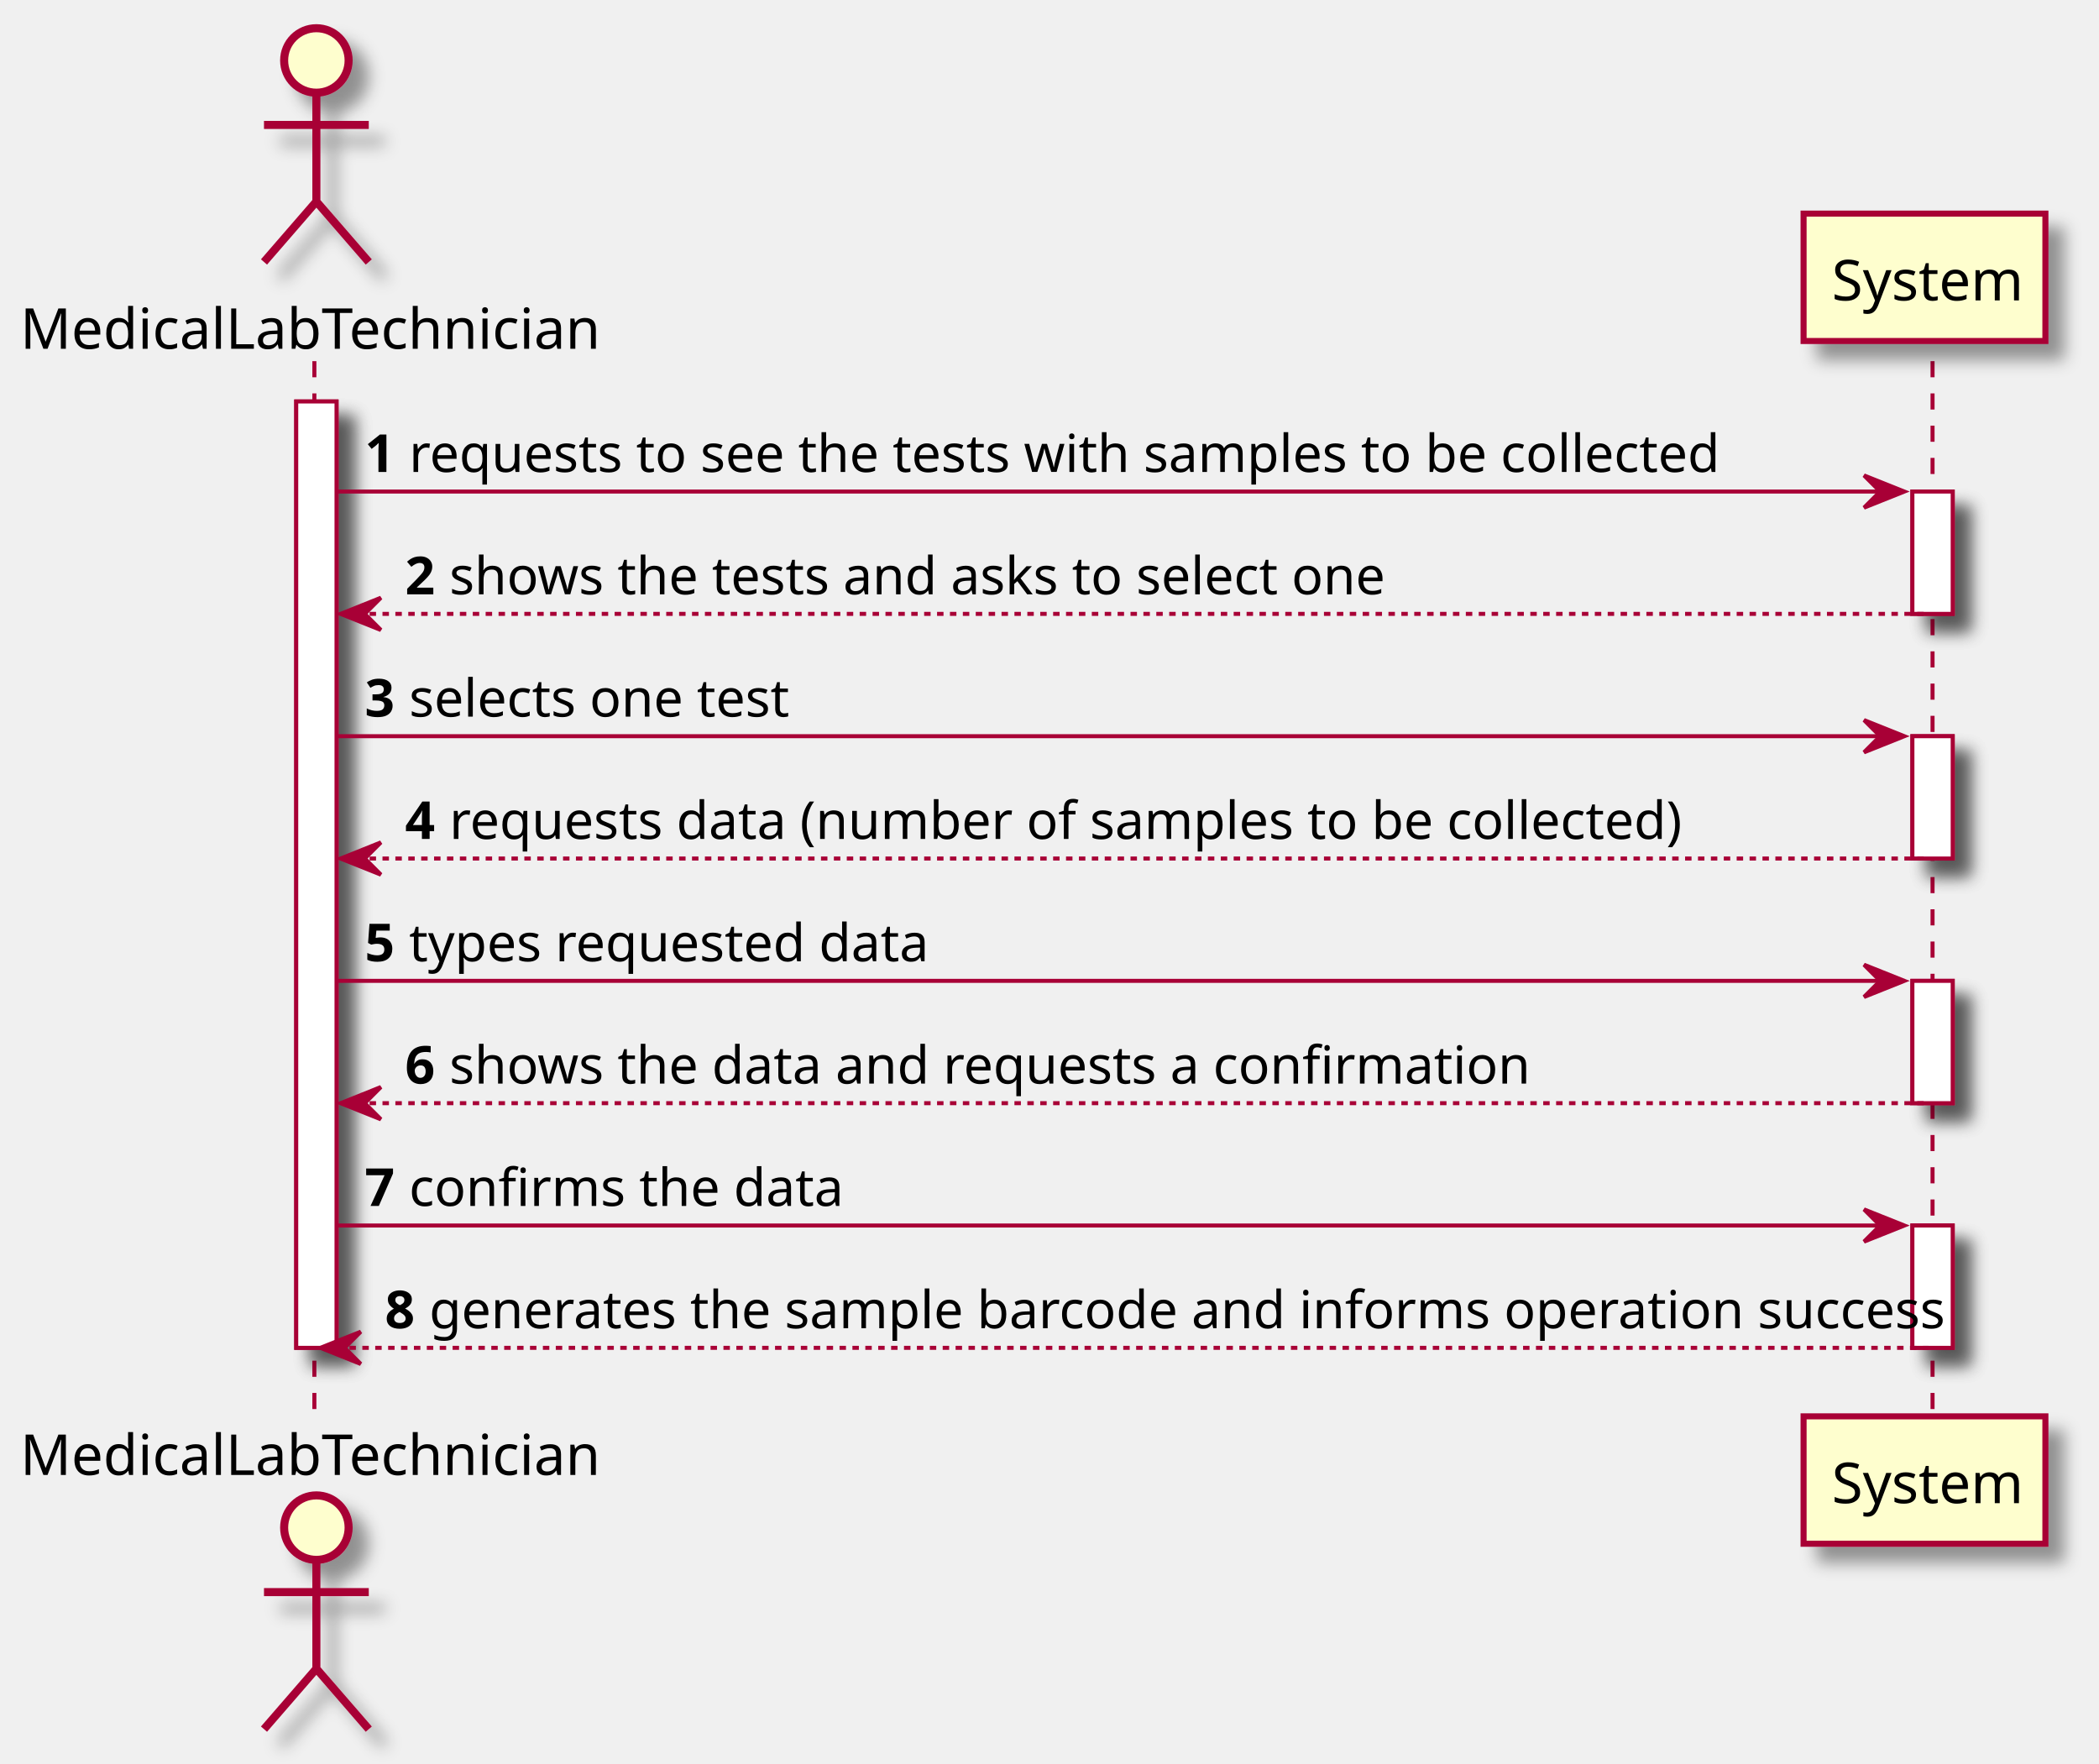
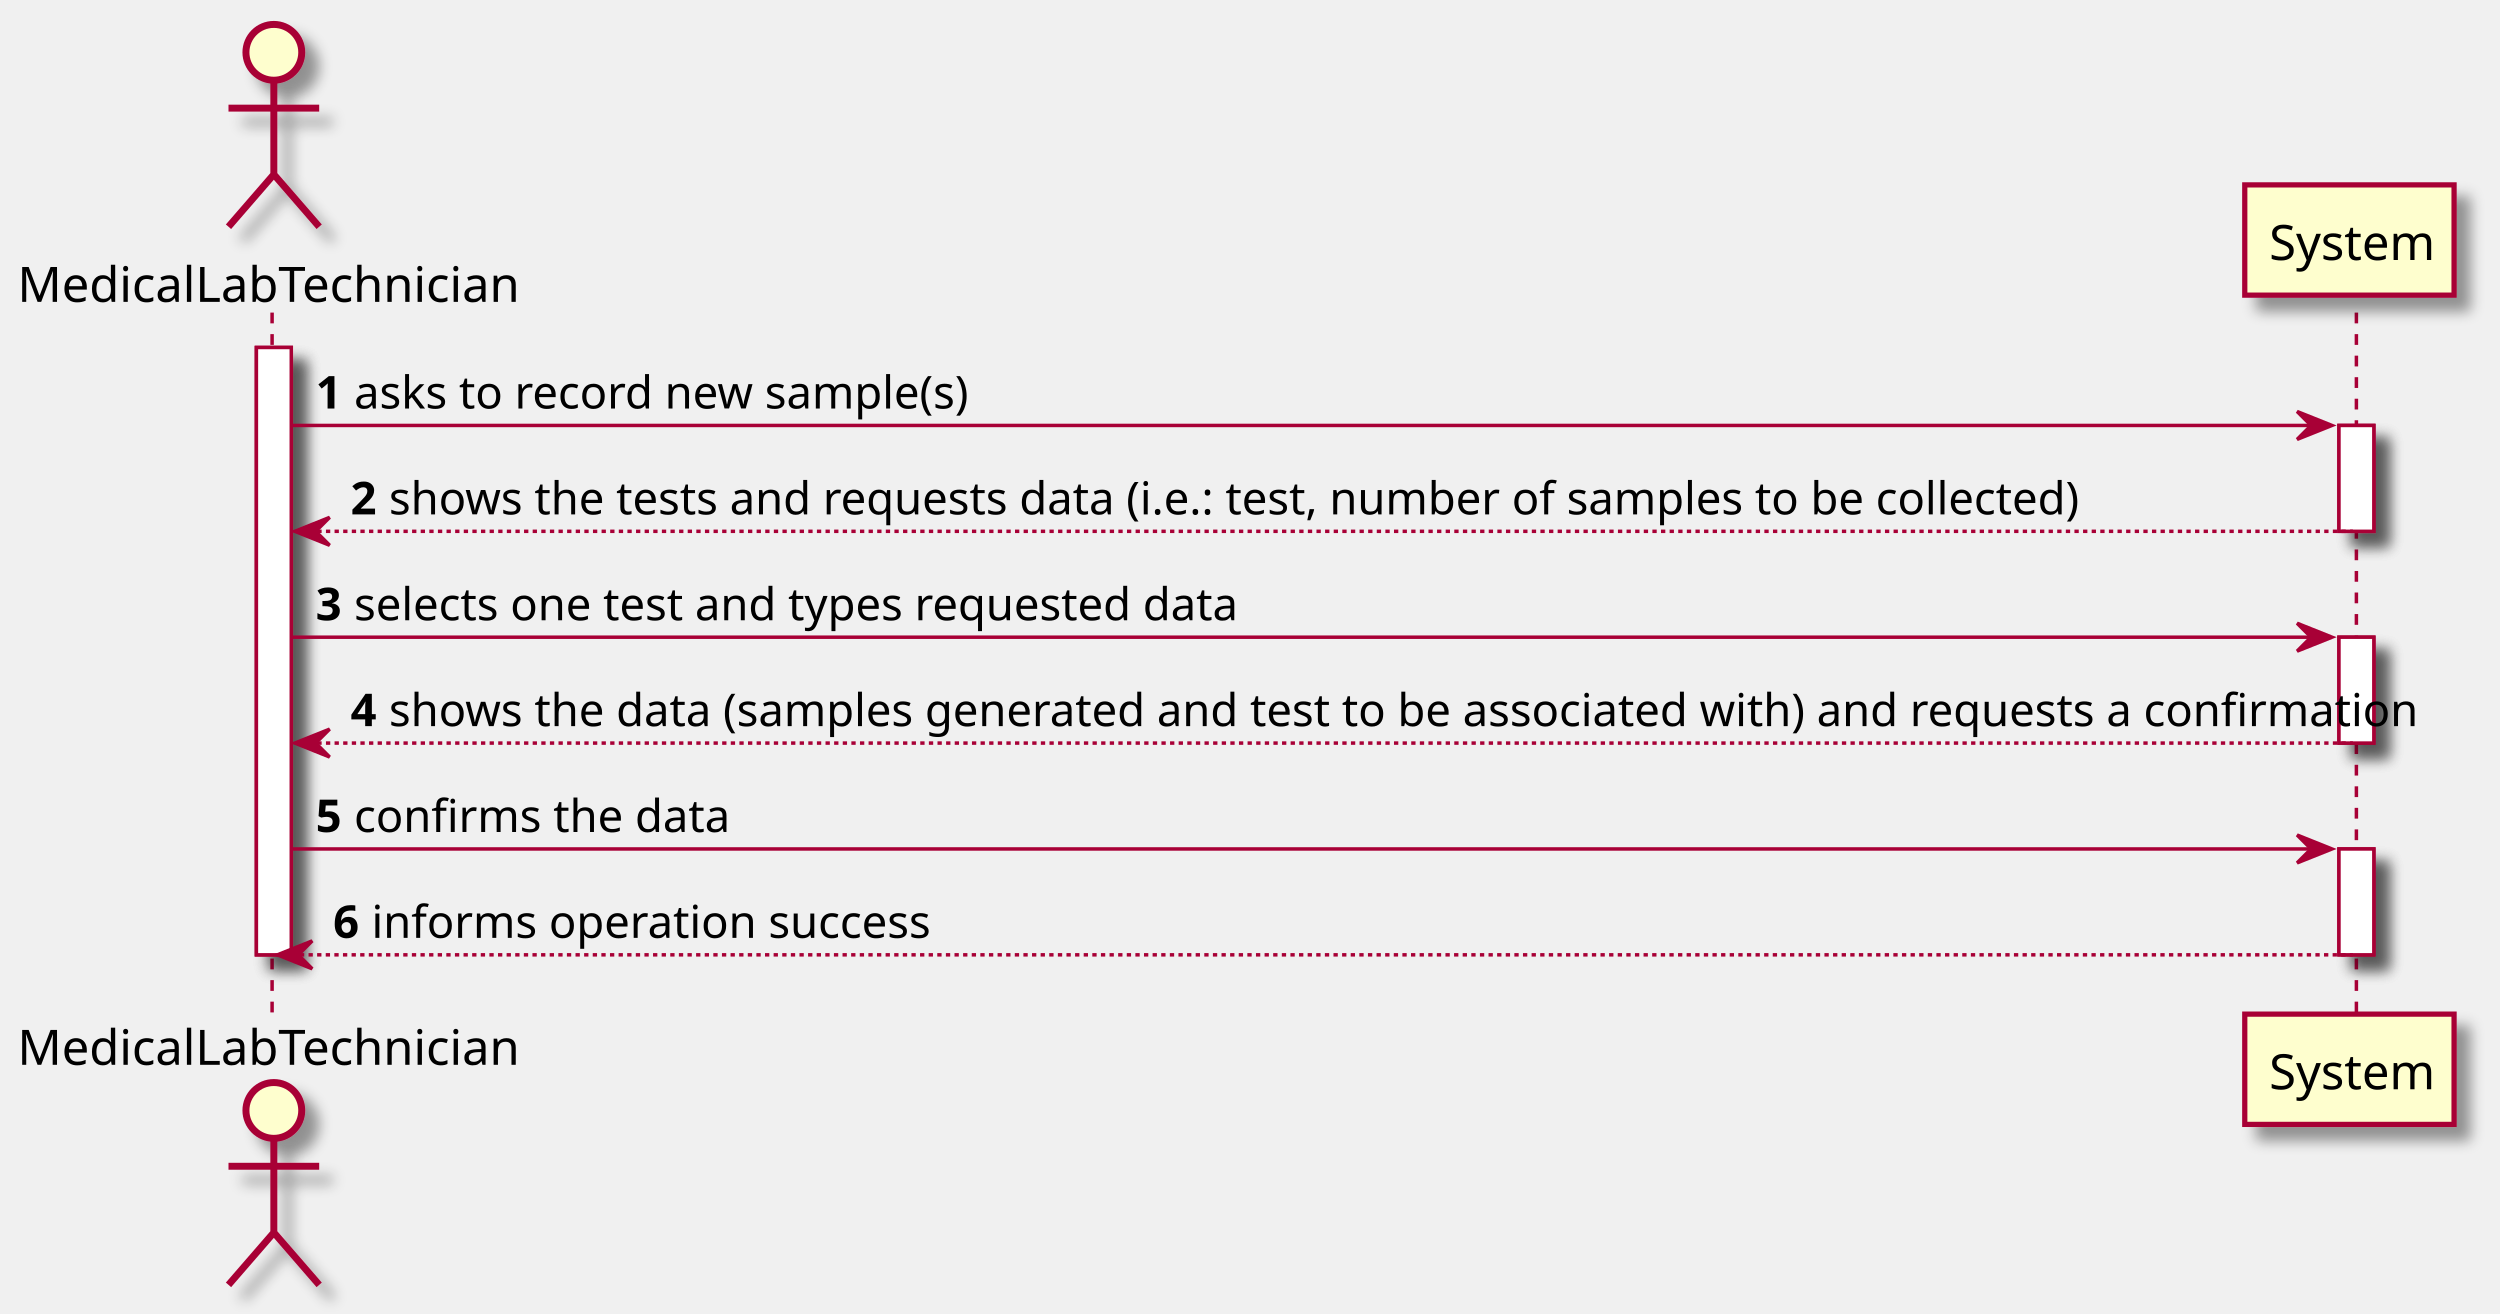
- <svg xmlns="http://www.w3.org/2000/svg" contentScriptType="application/ecmascript" contentStyleType="text/css" height="547.5px" preserveAspectRatio="none" style="width:651px;height:547px;" version="1.1" viewBox="0 0 651 547" width="651.25px" zoomAndPan="magnify">
+ <svg xmlns="http://www.w3.org/2000/svg" contentScriptType="application/ecmascript" contentStyleType="text/css" height="610.74px" preserveAspectRatio="none" style="width:1161px;height:610px;" version="1.1" viewBox="0 0 1161 610" width="1161.54px" zoomAndPan="magnify">
  <defs>
-     <filter height="300%" id="f4srpbf8htls2" width="300%" x="-1" y="-1">
-       <feGaussianBlur result="blurOut" stdDeviation="2.5" />
+     <filter height="300%" id="fldinhi56svbh" width="300%" x="-1" y="-1">
+       <feGaussianBlur result="blurOut" stdDeviation="3.24" />
      <feColorMatrix in="blurOut" result="blurOut2" type="matrix" values="0 0 0 0 0 0 0 0 0 0 0 0 0 0 0 0 0 0 .4 0" />
-       <feOffset dx="5.0" dy="5.0" in="blurOut2" result="blurOut3" />
+       <feOffset dx="6.48" dy="6.48" in="blurOut2" result="blurOut3" />
      <feBlend in="SourceGraphic" in2="blurOut3" mode="normal" />
    </filter>
  </defs>
  <g>
-     <rect fill="#FFFFFF" filter="url(#f4srpbf8htls2)" height="293.516" style="stroke:#A80036;stroke-width:1.25;" width="12.5" x="91.875" y="124.512" />
-     <rect fill="#FFFFFF" filter="url(#f4srpbf8htls2)" height="37.94" style="stroke:#A80036;stroke-width:1.25;" width="12.5" x="593.125" y="152.451" />
-     <rect fill="#FFFFFF" filter="url(#f4srpbf8htls2)" height="37.94" style="stroke:#A80036;stroke-width:1.25;" width="12.5" x="593.125" y="228.33" />
-     <rect fill="#FFFFFF" filter="url(#f4srpbf8htls2)" height="37.94" style="stroke:#A80036;stroke-width:1.25;" width="12.5" x="593.125" y="304.209" />
-     <rect fill="#FFFFFF" filter="url(#f4srpbf8htls2)" height="37.94" style="stroke:#A80036;stroke-width:1.25;" width="12.5" x="593.125" y="380.088" />
-     <line style="stroke:#A80036;stroke-width:1.25;stroke-dasharray:5.0,5.0;" x1="97.5" x2="97.5" y1="112.012" y2="440.527" />
-     <line style="stroke:#A80036;stroke-width:1.25;stroke-dasharray:5.0,5.0;" x1="599.375" x2="599.375" y1="112.012" y2="440.527" />
-     <text fill="#000000" font-family="sans-serif" font-size="17.5" lengthAdjust="spacing" textLength="176.25" x="6.25" y="108.166">MedicalLabTechnician</text>
-     <ellipse cx="98.125" cy="18.75" fill="#FEFECE" filter="url(#f4srpbf8htls2)" rx="10" ry="10" style="stroke:#A80036;stroke-width:2.5;" />
-     <path d="M98.125,28.75 L98.125,62.5 M81.875,38.75 L114.375,38.75 M98.125,62.5 L81.875,81.25 M98.125,62.5 L114.375,81.25 " fill="none" filter="url(#f4srpbf8htls2)" style="stroke:#A80036;stroke-width:2.5;" />
-     <text fill="#000000" font-family="sans-serif" font-size="17.5" lengthAdjust="spacing" textLength="176.25" x="6.25" y="457.444">MedicalLabTechnician</text>
-     <ellipse cx="98.125" cy="473.789" fill="#FEFECE" filter="url(#f4srpbf8htls2)" rx="10" ry="10" style="stroke:#A80036;stroke-width:2.5;" />
-     <path d="M98.125,483.789 L98.125,517.539 M81.875,493.789 L114.375,493.789 M98.125,517.539 L81.875,536.289 M98.125,517.539 L114.375,536.289 " fill="none" filter="url(#f4srpbf8htls2)" style="stroke:#A80036;stroke-width:2.5;" />
-     <rect fill="#FEFECE" filter="url(#f4srpbf8htls2)" height="39.512" style="stroke:#A80036;stroke-width:1.875;" width="75" x="559.375" y="66.25" />
-     <text fill="#000000" font-family="sans-serif" font-size="17.5" lengthAdjust="spacing" textLength="57.5" x="568.125" y="93.166">System</text>
-     <rect fill="#FEFECE" filter="url(#f4srpbf8htls2)" height="39.512" style="stroke:#A80036;stroke-width:1.875;" width="75" x="559.375" y="439.277" />
-     <text fill="#000000" font-family="sans-serif" font-size="17.5" lengthAdjust="spacing" textLength="57.5" x="568.125" y="466.194">System</text>
-     <rect fill="#FFFFFF" filter="url(#f4srpbf8htls2)" height="293.516" style="stroke:#A80036;stroke-width:1.25;" width="12.5" x="91.875" y="124.512" />
-     <rect fill="#FFFFFF" filter="url(#f4srpbf8htls2)" height="37.94" style="stroke:#A80036;stroke-width:1.25;" width="12.5" x="593.125" y="152.451" />
-     <rect fill="#FFFFFF" filter="url(#f4srpbf8htls2)" height="37.94" style="stroke:#A80036;stroke-width:1.25;" width="12.5" x="593.125" y="228.33" />
-     <rect fill="#FFFFFF" filter="url(#f4srpbf8htls2)" height="37.94" style="stroke:#A80036;stroke-width:1.25;" width="12.5" x="593.125" y="304.209" />
-     <rect fill="#FFFFFF" filter="url(#f4srpbf8htls2)" height="37.94" style="stroke:#A80036;stroke-width:1.25;" width="12.5" x="593.125" y="380.088" />
-     <polygon fill="#A80036" points="578.125,147.451,590.625,152.451,578.125,157.451,583.125,152.451" style="stroke:#A80036;stroke-width:1.25;" />
-     <line style="stroke:#A80036;stroke-width:1.25;" x1="104.375" x2="585.625" y1="152.451" y2="152.451" />
-     <text fill="#000000" font-family="sans-serif" font-size="16.25" font-weight="bold" lengthAdjust="spacing" textLength="8.75" x="113.125" y="146.381">1</text>
-     <text fill="#000000" font-family="sans-serif" font-size="16.25" lengthAdjust="spacing" textLength="392.5" x="126.875" y="146.381">requests to see the tests with samples to be collected</text>
-     <polygon fill="#A80036" points="118.125,185.391,105.625,190.391,118.125,195.391,113.125,190.391" style="stroke:#A80036;stroke-width:1.25;" />
-     <line style="stroke:#A80036;stroke-width:1.25;stroke-dasharray:2.0,2.0;" x1="110.625" x2="598.125" y1="190.391" y2="190.391" />
-     <text fill="#000000" font-family="sans-serif" font-size="16.25" font-weight="bold" lengthAdjust="spacing" textLength="8.75" x="125.625" y="184.32">2</text>
-     <text fill="#000000" font-family="sans-serif" font-size="16.25" lengthAdjust="spacing" textLength="285" x="139.375" y="184.32">shows the tests and asks to select one</text>
-     <polygon fill="#A80036" points="578.125,223.33,590.625,228.33,578.125,233.33,583.125,228.33" style="stroke:#A80036;stroke-width:1.25;" />
-     <line style="stroke:#A80036;stroke-width:1.25;" x1="104.375" x2="585.625" y1="228.33" y2="228.33" />
-     <text fill="#000000" font-family="sans-serif" font-size="16.25" font-weight="bold" lengthAdjust="spacing" textLength="8.75" x="113.125" y="222.26">3</text>
-     <text fill="#000000" font-family="sans-serif" font-size="16.25" lengthAdjust="spacing" textLength="116.25" x="126.875" y="222.26">selects one test</text>
-     <polygon fill="#A80036" points="118.125,261.269,105.625,266.269,118.125,271.269,113.125,266.269" style="stroke:#A80036;stroke-width:1.25;" />
-     <line style="stroke:#A80036;stroke-width:1.25;stroke-dasharray:2.0,2.0;" x1="110.625" x2="598.125" y1="266.269" y2="266.269" />
-     <text fill="#000000" font-family="sans-serif" font-size="16.25" font-weight="bold" lengthAdjust="spacing" textLength="8.75" x="125.625" y="260.199">4</text>
-     <text fill="#000000" font-family="sans-serif" font-size="16.25" lengthAdjust="spacing" textLength="362.5" x="139.375" y="260.199">requests data (number of samples to be collected)</text>
-     <polygon fill="#A80036" points="578.125,299.209,590.625,304.209,578.125,309.209,583.125,304.209" style="stroke:#A80036;stroke-width:1.25;" />
-     <line style="stroke:#A80036;stroke-width:1.25;" x1="104.375" x2="585.625" y1="304.209" y2="304.209" />
-     <text fill="#000000" font-family="sans-serif" font-size="16.25" font-weight="bold" lengthAdjust="spacing" textLength="8.75" x="113.125" y="298.138">5</text>
-     <text fill="#000000" font-family="sans-serif" font-size="16.25" lengthAdjust="spacing" textLength="152.5" x="126.875" y="298.138">types requested data</text>
-     <polygon fill="#A80036" points="118.125,337.148,105.625,342.148,118.125,347.148,113.125,342.148" style="stroke:#A80036;stroke-width:1.25;" />
-     <line style="stroke:#A80036;stroke-width:1.25;stroke-dasharray:2.0,2.0;" x1="110.625" x2="598.125" y1="342.148" y2="342.148" />
-     <text fill="#000000" font-family="sans-serif" font-size="16.25" font-weight="bold" lengthAdjust="spacing" textLength="8.75" x="125.625" y="336.078">6</text>
-     <text fill="#000000" font-family="sans-serif" font-size="16.25" lengthAdjust="spacing" textLength="315" x="139.375" y="336.078">shows the data and requests a confirmation</text>
-     <polygon fill="#A80036" points="578.125,375.088,590.625,380.088,578.125,385.088,583.125,380.088" style="stroke:#A80036;stroke-width:1.25;" />
-     <line style="stroke:#A80036;stroke-width:1.25;" x1="104.375" x2="585.625" y1="380.088" y2="380.088" />
-     <text fill="#000000" font-family="sans-serif" font-size="16.25" font-weight="bold" lengthAdjust="spacing" textLength="8.75" x="113.125" y="374.017">7</text>
-     <text fill="#000000" font-family="sans-serif" font-size="16.25" lengthAdjust="spacing" textLength="125" x="126.875" y="374.017">confirms the data</text>
-     <polygon fill="#A80036" points="111.875,413.027,99.375,418.027,111.875,423.027,106.875,418.027" style="stroke:#A80036;stroke-width:1.25;" />
-     <line style="stroke:#A80036;stroke-width:1.25;stroke-dasharray:2.0,2.0;" x1="104.375" x2="598.125" y1="418.027" y2="418.027" />
-     <text fill="#000000" font-family="sans-serif" font-size="16.25" font-weight="bold" lengthAdjust="spacing" textLength="8.75" x="119.375" y="411.957">8</text>
-     <text fill="#000000" font-family="sans-serif" font-size="16.25" lengthAdjust="spacing" textLength="445" x="133.125" y="411.957">generates the sample barcode and informs operation success</text>
+     <rect fill="#FFFFFF" filter="url(#fldinhi56svbh)" height="282.057" style="stroke:#A80036;stroke-width:1.62;" width="16.2" x="119.07" y="161.367" />
+     <rect fill="#FFFFFF" filter="url(#fldinhi56svbh)" height="49.169" style="stroke:#A80036;stroke-width:1.62;" width="16.2" x="1086.21" y="197.577" />
+     <rect fill="#FFFFFF" filter="url(#fldinhi56svbh)" height="49.169" style="stroke:#A80036;stroke-width:1.62;" width="16.2" x="1086.21" y="295.916" />
+     <rect fill="#FFFFFF" filter="url(#fldinhi56svbh)" height="49.169" style="stroke:#A80036;stroke-width:1.62;" width="16.2" x="1086.21" y="394.255" />
+     <line style="stroke:#A80036;stroke-width:1.62;stroke-dasharray:5.0,5.0;" x1="126.36" x2="126.36" y1="145.167" y2="472.584" />
+     <line style="stroke:#A80036;stroke-width:1.62;stroke-dasharray:5.0,5.0;" x1="1094.31" x2="1094.31" y1="145.167" y2="472.584" />
+     <text fill="#000000" font-family="sans-serif" font-size="22.68" lengthAdjust="spacing" textLength="228.42" x="8.1" y="140.184">MedicalLabTechnician</text>
+     <ellipse cx="127.17" cy="24.3" fill="#FEFECE" filter="url(#fldinhi56svbh)" rx="12.96" ry="12.96" style="stroke:#A80036;stroke-width:3.24;" />
+     <path d="M127.17,37.26 L127.17,81 M106.11,50.22 L148.23,50.22 M127.17,81 L106.11,105.3 M127.17,81 L148.23,105.3 " fill="none" filter="url(#fldinhi56svbh)" style="stroke:#A80036;stroke-width:3.24;" />
+     <text fill="#000000" font-family="sans-serif" font-size="22.68" lengthAdjust="spacing" textLength="228.42" x="8.1" y="494.508">MedicalLabTechnician</text>
+     <ellipse cx="127.17" cy="515.692" fill="#FEFECE" filter="url(#fldinhi56svbh)" rx="12.96" ry="12.96" style="stroke:#A80036;stroke-width:3.24;" />
+     <path d="M127.17,528.652 L127.17,572.392 M106.11,541.612 L148.23,541.612 M127.17,572.392 L106.11,596.692 M127.17,572.392 L148.23,596.692 " fill="none" filter="url(#fldinhi56svbh)" style="stroke:#A80036;stroke-width:3.24;" />
+     <rect fill="#FEFECE" filter="url(#fldinhi56svbh)" height="51.207" style="stroke:#A80036;stroke-width:2.43;" width="97.2" x="1042.47" y="85.86" />
+     <text fill="#000000" font-family="sans-serif" font-size="22.68" lengthAdjust="spacing" textLength="74.52" x="1053.81" y="120.744">System</text>
+     <rect fill="#FEFECE" filter="url(#fldinhi56svbh)" height="51.207" style="stroke:#A80036;stroke-width:2.43;" width="97.2" x="1042.47" y="470.964" />
+     <text fill="#000000" font-family="sans-serif" font-size="22.68" lengthAdjust="spacing" textLength="74.52" x="1053.81" y="505.848">System</text>
+     <rect fill="#FFFFFF" filter="url(#fldinhi56svbh)" height="282.057" style="stroke:#A80036;stroke-width:1.62;" width="16.2" x="119.07" y="161.367" />
+     <rect fill="#FFFFFF" filter="url(#fldinhi56svbh)" height="49.169" style="stroke:#A80036;stroke-width:1.62;" width="16.2" x="1086.21" y="197.577" />
+     <rect fill="#FFFFFF" filter="url(#fldinhi56svbh)" height="49.169" style="stroke:#A80036;stroke-width:1.62;" width="16.2" x="1086.21" y="295.916" />
+     <rect fill="#FFFFFF" filter="url(#fldinhi56svbh)" height="49.169" style="stroke:#A80036;stroke-width:1.62;" width="16.2" x="1086.21" y="394.255" />
+     <polygon fill="#A80036" points="1066.77,191.097,1082.97,197.577,1066.77,204.057,1073.25,197.577" style="stroke:#A80036;stroke-width:1.62;" />
+     <line style="stroke:#A80036;stroke-width:1.62;" x1="135.27" x2="1076.49" y1="197.577" y2="197.577" />
+     <text fill="#000000" font-family="sans-serif" font-size="21.06" font-weight="bold" lengthAdjust="spacing" textLength="11.34" x="146.61" y="189.709">1</text>
+     <text fill="#000000" font-family="sans-serif" font-size="21.06" lengthAdjust="spacing" textLength="277.02" x="164.43" y="189.709">asks to record new sample(s)</text>
+     <polygon fill="#A80036" points="153.09,240.266,136.89,246.746,153.09,253.226,146.61,246.746" style="stroke:#A80036;stroke-width:1.62;" />
+     <line style="stroke:#A80036;stroke-width:1.62;stroke-dasharray:2.0,2.0;" x1="143.37" x2="1092.69" y1="246.746" y2="246.746" />
+     <text fill="#000000" font-family="sans-serif" font-size="21.06" font-weight="bold" lengthAdjust="spacing" textLength="11.34" x="162.81" y="238.879">2</text>
+     <text fill="#000000" font-family="sans-serif" font-size="21.06" lengthAdjust="spacing" textLength="756.54" x="180.63" y="238.879">shows the tests and requests data (i.e.: test, number of samples to be collected)</text>
+     <polygon fill="#A80036" points="1066.77,289.436,1082.97,295.916,1066.77,302.396,1073.25,295.916" style="stroke:#A80036;stroke-width:1.62;" />
+     <line style="stroke:#A80036;stroke-width:1.62;" x1="135.27" x2="1076.49" y1="295.916" y2="295.916" />
+     <text fill="#000000" font-family="sans-serif" font-size="21.06" font-weight="bold" lengthAdjust="spacing" textLength="11.34" x="146.61" y="288.048">3</text>
+     <text fill="#000000" font-family="sans-serif" font-size="21.06" lengthAdjust="spacing" textLength="395.28" x="164.43" y="288.048">selects one test and types requested data</text>
+     <polygon fill="#A80036" points="153.09,338.605,136.89,345.085,153.09,351.565,146.61,345.085" style="stroke:#A80036;stroke-width:1.62;" />
+     <line style="stroke:#A80036;stroke-width:1.62;stroke-dasharray:2.0,2.0;" x1="143.37" x2="1092.69" y1="345.085" y2="345.085" />
+     <text fill="#000000" font-family="sans-serif" font-size="21.06" font-weight="bold" lengthAdjust="spacing" textLength="11.34" x="162.81" y="337.218">4</text>
+     <text fill="#000000" font-family="sans-serif" font-size="21.06" lengthAdjust="spacing" textLength="894.24" x="180.63" y="337.218">shows the data (samples generated and test to be associated with) and requests a confirmation</text>
+     <polygon fill="#A80036" points="1066.77,387.775,1082.97,394.255,1066.77,400.735,1073.25,394.255" style="stroke:#A80036;stroke-width:1.62;" />
+     <line style="stroke:#A80036;stroke-width:1.62;" x1="135.27" x2="1076.49" y1="394.255" y2="394.255" />
+     <text fill="#000000" font-family="sans-serif" font-size="21.06" font-weight="bold" lengthAdjust="spacing" textLength="11.34" x="146.61" y="386.387">5</text>
+     <text fill="#000000" font-family="sans-serif" font-size="21.06" lengthAdjust="spacing" textLength="162" x="164.43" y="386.387">confirms the data</text>
+     <polygon fill="#A80036" points="144.99,436.944,128.79,443.424,144.99,449.904,138.51,443.424" style="stroke:#A80036;stroke-width:1.62;" />
+     <line style="stroke:#A80036;stroke-width:1.62;stroke-dasharray:2.0,2.0;" x1="135.27" x2="1092.69" y1="443.424" y2="443.424" />
+     <text fill="#000000" font-family="sans-serif" font-size="21.06" font-weight="bold" lengthAdjust="spacing" textLength="11.34" x="154.71" y="435.557">6</text>
+     <text fill="#000000" font-family="sans-serif" font-size="21.06" lengthAdjust="spacing" textLength="246.24" x="172.53" y="435.557">informs operation success</text>
  </g>
</svg>
